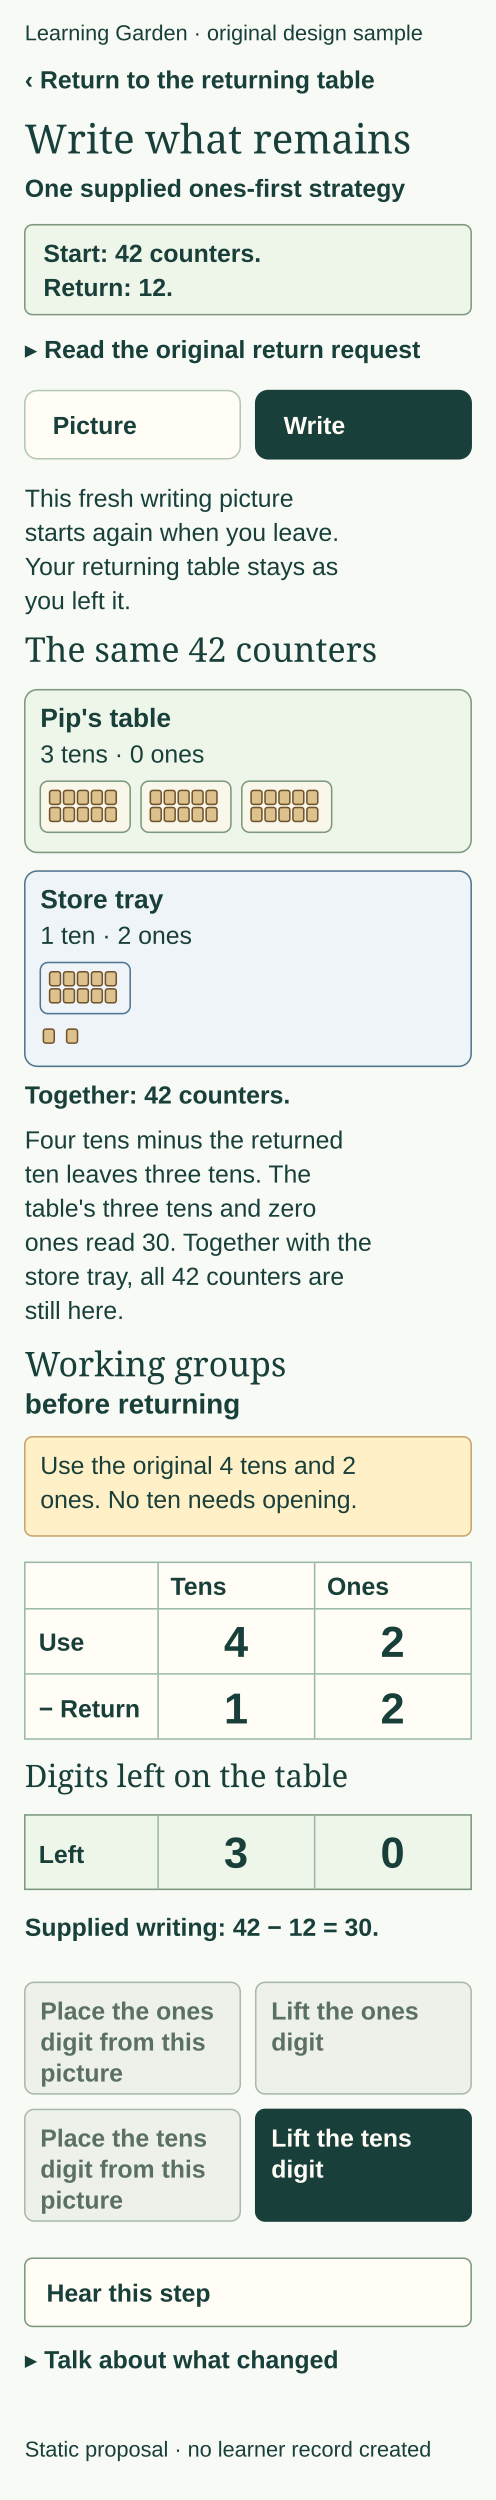
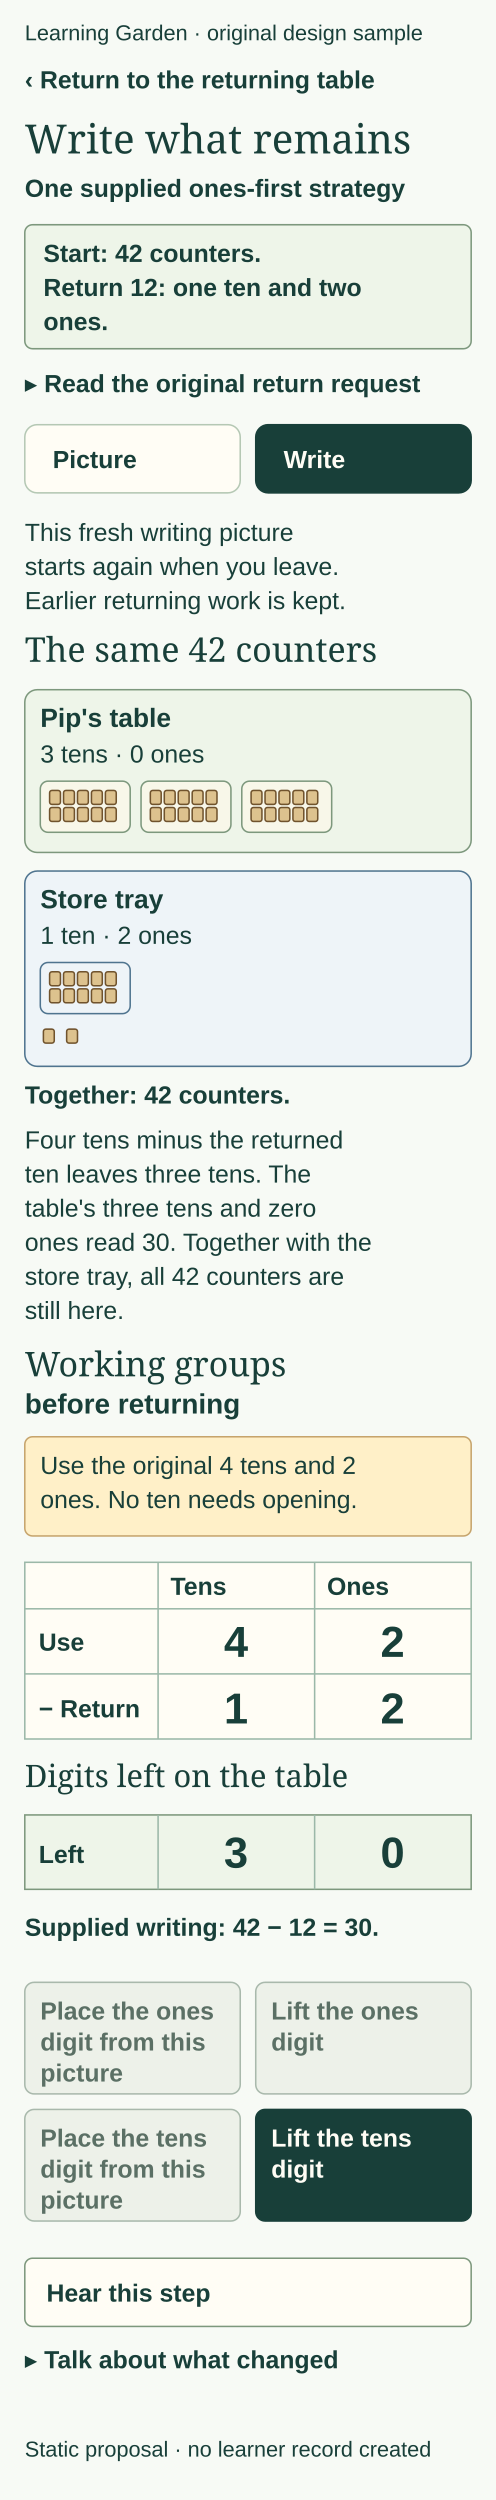
<svg xmlns="http://www.w3.org/2000/svg" width="320" height="1613" viewBox="0 0 320 1613" role="img" aria-labelledby="title desc">
  <rect width="100%" height="100%" fill="#f7faf5" />
  <text x="16" y="26" font-size="14" font-family="Trebuchet MS,Arial,sans-serif" font-weight="normal" fill="#183f39">Learning Garden · original design sample</text>
  <text x="16" y="57" font-size="16" font-family="Trebuchet MS,Arial,sans-serif" font-weight="bold" fill="#183f39">‹ Return to the returning table</text>
  <text x="16" y="99" font-size="26" font-family="Georgia,serif" font-weight="normal" fill="#183f39">Write what remains</text>
  <text x="16" y="127" font-size="16" font-family="Trebuchet MS,Arial,sans-serif" font-weight="bold" fill="#183f39">One supplied ones-first strategy</text>
-   <rect x="16" y="145" width="288" height="58" rx="5" fill="#eef5e9" stroke="#7d987d" />
+   <rect x="16" y="145" width="288" height="80" rx="5" fill="#eef5e9" stroke="#7d987d" />
  <text x="28" y="169" font-size="16" font-family="Trebuchet MS,Arial,sans-serif" font-weight="bold" fill="#183f39">Start: 42 counters.</text>
-   <text x="28" y="191" font-size="16" font-family="Trebuchet MS,Arial,sans-serif" font-weight="bold" fill="#183f39">Return: 12.</text>
-   <text x="16" y="231" font-size="16" font-family="Trebuchet MS,Arial,sans-serif" font-weight="bold" fill="#183f39">▸ Read the original return request</text>
-   <rect x="16" y="252" width="139.0" height="44" rx="8" fill="#fffdf5" stroke="#b5c8b4" />
-   <text x="34" y="280" font-size="16" font-family="Trebuchet MS,Arial,sans-serif" font-weight="bold" fill="#183f39">Picture</text>
-   <rect x="165.0" y="252" width="139.0" height="44" rx="8" fill="#183f39" stroke="#183f39" />
-   <text x="183.0" y="280" font-size="16" font-family="Trebuchet MS,Arial,sans-serif" font-weight="bold" fill="#fffdf5">Write</text>
-   <text x="16" y="327" font-size="16" font-family="Trebuchet MS,Arial,sans-serif" font-weight="normal" fill="#183f39">This fresh writing picture</text>
-   <text x="16" y="349" font-size="16" font-family="Trebuchet MS,Arial,sans-serif" font-weight="normal" fill="#183f39">starts again when you leave.</text>
-   <text x="16" y="371" font-size="16" font-family="Trebuchet MS,Arial,sans-serif" font-weight="normal" fill="#183f39">Your returning table stays as</text>
-   <text x="16" y="393" font-size="16" font-family="Trebuchet MS,Arial,sans-serif" font-weight="normal" fill="#183f39">you left it.</text>
+   <text x="28" y="191" font-size="16" font-family="Trebuchet MS,Arial,sans-serif" font-weight="bold" fill="#183f39">Return 12: one ten and two</text>
+   <text x="28" y="213" font-size="16" font-family="Trebuchet MS,Arial,sans-serif" font-weight="bold" fill="#183f39">ones.</text>
+   <text x="16" y="253" font-size="16" font-family="Trebuchet MS,Arial,sans-serif" font-weight="bold" fill="#183f39">▸ Read the original return request</text>
+   <rect x="16" y="274" width="139.0" height="44" rx="8" fill="#fffdf5" stroke="#b5c8b4" />
+   <text x="34" y="302" font-size="16" font-family="Trebuchet MS,Arial,sans-serif" font-weight="bold" fill="#183f39">Picture</text>
+   <rect x="165.0" y="274" width="139.0" height="44" rx="8" fill="#183f39" stroke="#183f39" />
+   <text x="183.0" y="302" font-size="16" font-family="Trebuchet MS,Arial,sans-serif" font-weight="bold" fill="#fffdf5">Write</text>
+   <text x="16" y="349" font-size="16" font-family="Trebuchet MS,Arial,sans-serif" font-weight="normal" fill="#183f39">This fresh writing picture</text>
+   <text x="16" y="371" font-size="16" font-family="Trebuchet MS,Arial,sans-serif" font-weight="normal" fill="#183f39">starts again when you leave.</text>
+   <text x="16" y="393" font-size="16" font-family="Trebuchet MS,Arial,sans-serif" font-weight="normal" fill="#183f39">Earlier returning work is kept.</text>
  <text x="16" y="427" font-size="22" font-family="Georgia,serif" font-weight="normal" fill="#183f39">The same 42 counters</text>
  <rect x="16" y="445" width="288" height="105" rx="8" fill="#eef5e9" stroke="#7d987d" />
  <text x="26" y="469" font-size="17" font-family="Trebuchet MS,Arial,sans-serif" font-weight="bold" fill="#183f39">Pip's table</text>
  <text x="26" y="492" font-size="16" font-family="Trebuchet MS,Arial,sans-serif" font-weight="normal" fill="#183f39">3 tens · 0 ones</text>
  <rect x="26" y="504" width="58" height="33" rx="5" fill="#f8f7e9" stroke="#7d987d" />
  <rect x="32" y="510" width="7" height="9" rx="1.5" fill="#ddc28e" stroke="#70532d" />
  <rect x="41" y="510" width="7" height="9" rx="1.5" fill="#ddc28e" stroke="#70532d" />
  <rect x="50" y="510" width="7" height="9" rx="1.5" fill="#ddc28e" stroke="#70532d" />
  <rect x="59" y="510" width="7" height="9" rx="1.5" fill="#ddc28e" stroke="#70532d" />
  <rect x="68" y="510" width="7" height="9" rx="1.5" fill="#ddc28e" stroke="#70532d" />
  <rect x="32" y="521" width="7" height="9" rx="1.5" fill="#ddc28e" stroke="#70532d" />
  <rect x="41" y="521" width="7" height="9" rx="1.5" fill="#ddc28e" stroke="#70532d" />
  <rect x="50" y="521" width="7" height="9" rx="1.5" fill="#ddc28e" stroke="#70532d" />
  <rect x="59" y="521" width="7" height="9" rx="1.5" fill="#ddc28e" stroke="#70532d" />
  <rect x="68" y="521" width="7" height="9" rx="1.5" fill="#ddc28e" stroke="#70532d" />
  <rect x="91" y="504" width="58" height="33" rx="5" fill="#f8f7e9" stroke="#7d987d" />
  <rect x="97" y="510" width="7" height="9" rx="1.5" fill="#ddc28e" stroke="#70532d" />
  <rect x="106" y="510" width="7" height="9" rx="1.5" fill="#ddc28e" stroke="#70532d" />
  <rect x="115" y="510" width="7" height="9" rx="1.5" fill="#ddc28e" stroke="#70532d" />
  <rect x="124" y="510" width="7" height="9" rx="1.5" fill="#ddc28e" stroke="#70532d" />
  <rect x="133" y="510" width="7" height="9" rx="1.5" fill="#ddc28e" stroke="#70532d" />
  <rect x="97" y="521" width="7" height="9" rx="1.5" fill="#ddc28e" stroke="#70532d" />
  <rect x="106" y="521" width="7" height="9" rx="1.5" fill="#ddc28e" stroke="#70532d" />
  <rect x="115" y="521" width="7" height="9" rx="1.5" fill="#ddc28e" stroke="#70532d" />
  <rect x="124" y="521" width="7" height="9" rx="1.5" fill="#ddc28e" stroke="#70532d" />
  <rect x="133" y="521" width="7" height="9" rx="1.5" fill="#ddc28e" stroke="#70532d" />
  <rect x="156" y="504" width="58" height="33" rx="5" fill="#f8f7e9" stroke="#7d987d" />
  <rect x="162" y="510" width="7" height="9" rx="1.5" fill="#ddc28e" stroke="#70532d" />
  <rect x="171" y="510" width="7" height="9" rx="1.5" fill="#ddc28e" stroke="#70532d" />
  <rect x="180" y="510" width="7" height="9" rx="1.5" fill="#ddc28e" stroke="#70532d" />
  <rect x="189" y="510" width="7" height="9" rx="1.5" fill="#ddc28e" stroke="#70532d" />
  <rect x="198" y="510" width="7" height="9" rx="1.5" fill="#ddc28e" stroke="#70532d" />
  <rect x="162" y="521" width="7" height="9" rx="1.5" fill="#ddc28e" stroke="#70532d" />
  <rect x="171" y="521" width="7" height="9" rx="1.5" fill="#ddc28e" stroke="#70532d" />
  <rect x="180" y="521" width="7" height="9" rx="1.5" fill="#ddc28e" stroke="#70532d" />
  <rect x="189" y="521" width="7" height="9" rx="1.5" fill="#ddc28e" stroke="#70532d" />
  <rect x="198" y="521" width="7" height="9" rx="1.5" fill="#ddc28e" stroke="#70532d" />
  <rect x="16" y="562" width="288" height="126" rx="8" fill="#eef4f8" stroke="#4f748f" />
  <text x="26" y="586" font-size="17" font-family="Trebuchet MS,Arial,sans-serif" font-weight="bold" fill="#183f39">Store tray</text>
  <text x="26" y="609" font-size="16" font-family="Trebuchet MS,Arial,sans-serif" font-weight="normal" fill="#183f39">1 ten · 2 ones</text>
  <rect x="26" y="621" width="58" height="33" rx="5" fill="#eef4f8" stroke="#4f748f" />
  <rect x="32" y="627" width="7" height="9" rx="1.5" fill="#ddc28e" stroke="#70532d" />
  <rect x="41" y="627" width="7" height="9" rx="1.5" fill="#ddc28e" stroke="#70532d" />
  <rect x="50" y="627" width="7" height="9" rx="1.5" fill="#ddc28e" stroke="#70532d" />
  <rect x="59" y="627" width="7" height="9" rx="1.5" fill="#ddc28e" stroke="#70532d" />
  <rect x="68" y="627" width="7" height="9" rx="1.5" fill="#ddc28e" stroke="#70532d" />
  <rect x="32" y="638" width="7" height="9" rx="1.5" fill="#ddc28e" stroke="#70532d" />
  <rect x="41" y="638" width="7" height="9" rx="1.5" fill="#ddc28e" stroke="#70532d" />
  <rect x="50" y="638" width="7" height="9" rx="1.5" fill="#ddc28e" stroke="#70532d" />
  <rect x="59" y="638" width="7" height="9" rx="1.5" fill="#ddc28e" stroke="#70532d" />
  <rect x="68" y="638" width="7" height="9" rx="1.5" fill="#ddc28e" stroke="#70532d" />
  <rect x="28" y="664" width="7" height="9" rx="1.5" fill="#ddc28e" stroke="#70532d" />
  <rect x="43" y="664" width="7" height="9" rx="1.5" fill="#ddc28e" stroke="#70532d" />
  <text x="16" y="712" font-size="16" font-family="Trebuchet MS,Arial,sans-serif" font-weight="bold" fill="#183f39">Together: 42 counters.</text>
  <text x="16" y="741" font-size="16" font-family="Trebuchet MS,Arial,sans-serif" font-weight="normal" fill="#183f39">Four tens minus the returned</text>
  <text x="16" y="763" font-size="16" font-family="Trebuchet MS,Arial,sans-serif" font-weight="normal" fill="#183f39">ten leaves three tens. The</text>
  <text x="16" y="785" font-size="16" font-family="Trebuchet MS,Arial,sans-serif" font-weight="normal" fill="#183f39">table's three tens and zero</text>
  <text x="16" y="807" font-size="16" font-family="Trebuchet MS,Arial,sans-serif" font-weight="normal" fill="#183f39">ones read 30. Together with the</text>
  <text x="16" y="829" font-size="16" font-family="Trebuchet MS,Arial,sans-serif" font-weight="normal" fill="#183f39">store tray, all 42 counters are</text>
  <text x="16" y="851" font-size="16" font-family="Trebuchet MS,Arial,sans-serif" font-weight="normal" fill="#183f39">still here.</text>
  <text x="16" y="888" font-size="22" font-family="Georgia,serif" font-weight="normal" fill="#183f39">Working groups</text>
  <text x="16" y="912" font-size="18" font-family="Trebuchet MS,Arial,sans-serif" font-weight="bold" fill="#183f39">before returning</text>
  <rect x="16" y="927" width="288" height="64" rx="5" fill="#fff0c8" stroke="#c6a46c" />
  <text x="26" y="951" font-size="16" font-family="Trebuchet MS,Arial,sans-serif" font-weight="normal" fill="#183f39">Use the original 4 tens and 2</text>
  <text x="26" y="973" font-size="16" font-family="Trebuchet MS,Arial,sans-serif" font-weight="normal" fill="#183f39">ones. No ten needs opening.</text>
  <rect x="16" y="1008" width="288" height="114" rx="0" fill="#fffdf5" stroke="#9bb8a8" />
  <path d="M16 1038h288" stroke="#9bb8a8" />
  <path d="M16 1080h288" stroke="#9bb8a8" />
  <path d="M102 1008v114" stroke="#9bb8a8" />
  <path d="M203.0 1008v114" stroke="#9bb8a8" />
  <text x="110" y="1029" font-size="16" font-family="Trebuchet MS,Arial,sans-serif" font-weight="bold" fill="#183f39">Tens</text>
  <text x="211.0" y="1029" font-size="16" font-family="Trebuchet MS,Arial,sans-serif" font-weight="bold" fill="#183f39">Ones</text>
  <text x="25" y="1065" font-size="16" font-family="Trebuchet MS,Arial,sans-serif" font-weight="bold" fill="#183f39">Use</text>
  <text x="25" y="1108" font-size="16" font-family="Trebuchet MS,Arial,sans-serif" font-weight="bold" fill="#183f39">− Return</text>
  <text x="144.5" y="1069" font-size="28" font-family="Trebuchet MS,Arial,sans-serif" font-weight="bold" fill="#183f39">4</text>
  <text x="245.5" y="1069" font-size="28" font-family="Trebuchet MS,Arial,sans-serif" font-weight="bold" fill="#183f39">2</text>
  <text x="144.5" y="1112" font-size="28" font-family="Trebuchet MS,Arial,sans-serif" font-weight="bold" fill="#183f39">1</text>
  <text x="245.5" y="1112" font-size="28" font-family="Trebuchet MS,Arial,sans-serif" font-weight="bold" fill="#183f39">2</text>
  <text x="16" y="1153" font-size="20" font-family="Georgia,serif" font-weight="normal" fill="#183f39">Digits left on the table</text>
  <rect x="16" y="1171" width="288" height="48" rx="0" fill="#eef5e9" stroke="#7d987d" />
  <path d="M102 1171v48" stroke="#9bb8a8" />
  <path d="M203.0 1171v48" stroke="#9bb8a8" />
  <text x="25" y="1202" font-size="16" font-family="Trebuchet MS,Arial,sans-serif" font-weight="bold" fill="#183f39">Left</text>
  <text x="144.5" y="1205" font-size="28" font-family="Trebuchet MS,Arial,sans-serif" font-weight="bold" fill="#183f39">3</text>
  <text x="245.5" y="1205" font-size="28" font-family="Trebuchet MS,Arial,sans-serif" font-weight="bold" fill="#183f39">0</text>
  <text x="16" y="1249" font-size="16" font-family="Trebuchet MS,Arial,sans-serif" font-weight="bold" fill="#183f39">Supplied writing: 42 − 12 = 30.</text>
  <rect x="16.0" y="1279" width="139.0" height="72" rx="6" fill="#edf1e9" stroke="#a9b9ac" />
  <text x="26.0" y="1303" font-size="16" font-family="Trebuchet MS,Arial,sans-serif" font-weight="bold" fill="#5b7065">Place the ones</text>
  <text x="26.0" y="1323" font-size="16" font-family="Trebuchet MS,Arial,sans-serif" font-weight="bold" fill="#5b7065">digit from this</text>
  <text x="26.0" y="1343" font-size="16" font-family="Trebuchet MS,Arial,sans-serif" font-weight="bold" fill="#5b7065">picture</text>
  <rect x="165.0" y="1279" width="139.0" height="72" rx="6" fill="#edf1e9" stroke="#a9b9ac" />
  <text x="175.0" y="1303" font-size="16" font-family="Trebuchet MS,Arial,sans-serif" font-weight="bold" fill="#5b7065">Lift the ones</text>
  <text x="175.0" y="1323" font-size="16" font-family="Trebuchet MS,Arial,sans-serif" font-weight="bold" fill="#5b7065">digit</text>
  <rect x="16.0" y="1361" width="139.0" height="72" rx="6" fill="#edf1e9" stroke="#a9b9ac" />
  <text x="26.0" y="1385" font-size="16" font-family="Trebuchet MS,Arial,sans-serif" font-weight="bold" fill="#5b7065">Place the tens</text>
  <text x="26.0" y="1405" font-size="16" font-family="Trebuchet MS,Arial,sans-serif" font-weight="bold" fill="#5b7065">digit from this</text>
  <text x="26.0" y="1425" font-size="16" font-family="Trebuchet MS,Arial,sans-serif" font-weight="bold" fill="#5b7065">picture</text>
  <rect x="165.0" y="1361" width="139.0" height="72" rx="6" fill="#183f39" stroke="#183f39" />
  <text x="175.0" y="1385" font-size="16" font-family="Trebuchet MS,Arial,sans-serif" font-weight="bold" fill="#fffdf5">Lift the tens</text>
  <text x="175.0" y="1405" font-size="16" font-family="Trebuchet MS,Arial,sans-serif" font-weight="bold" fill="#fffdf5">digit</text>
  <rect x="16" y="1457" width="288" height="44" rx="5" fill="#fffdf5" stroke="#7d987d" />
  <text x="30" y="1485" font-size="16" font-family="Trebuchet MS,Arial,sans-serif" font-weight="bold" fill="#183f39">Hear this step</text>
  <text x="16" y="1528" font-size="16" font-family="Trebuchet MS,Arial,sans-serif" font-weight="bold" fill="#183f39">▸ Talk about what changed</text>
  <text x="16" y="1585" font-size="14" font-family="Trebuchet MS,Arial,sans-serif" font-weight="normal" fill="#183f39">Static proposal · no learner record created</text>
</svg>
